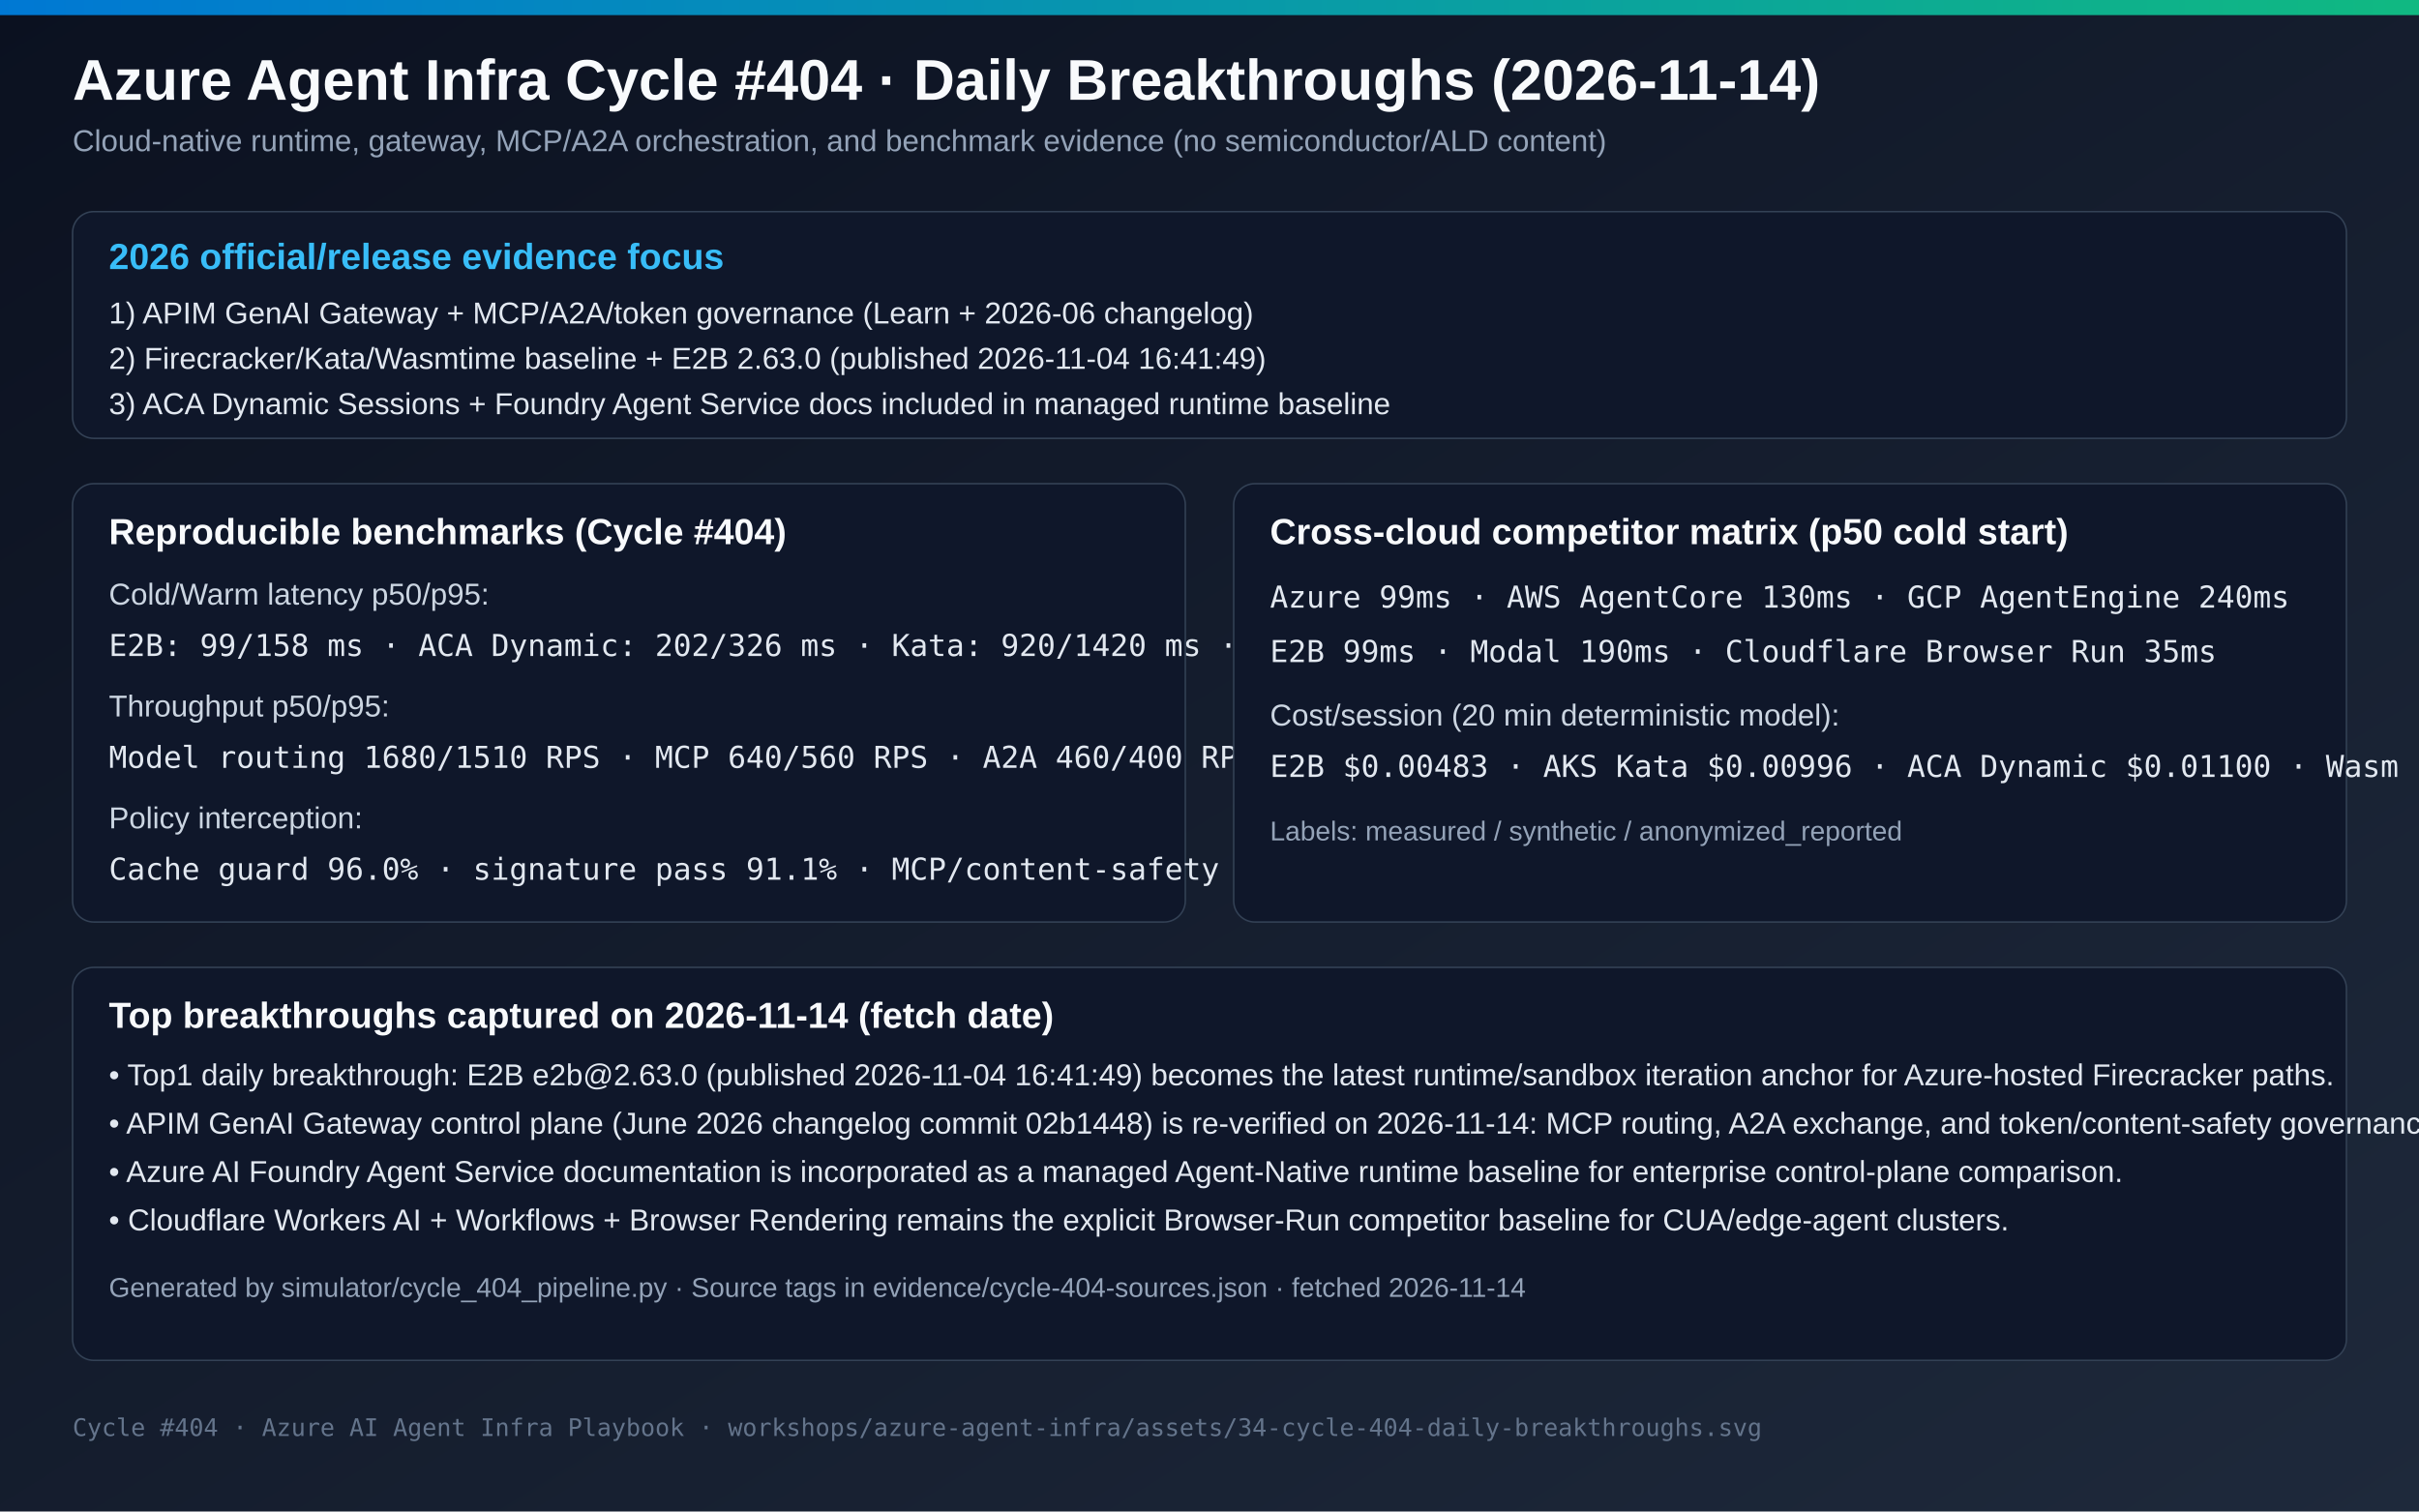
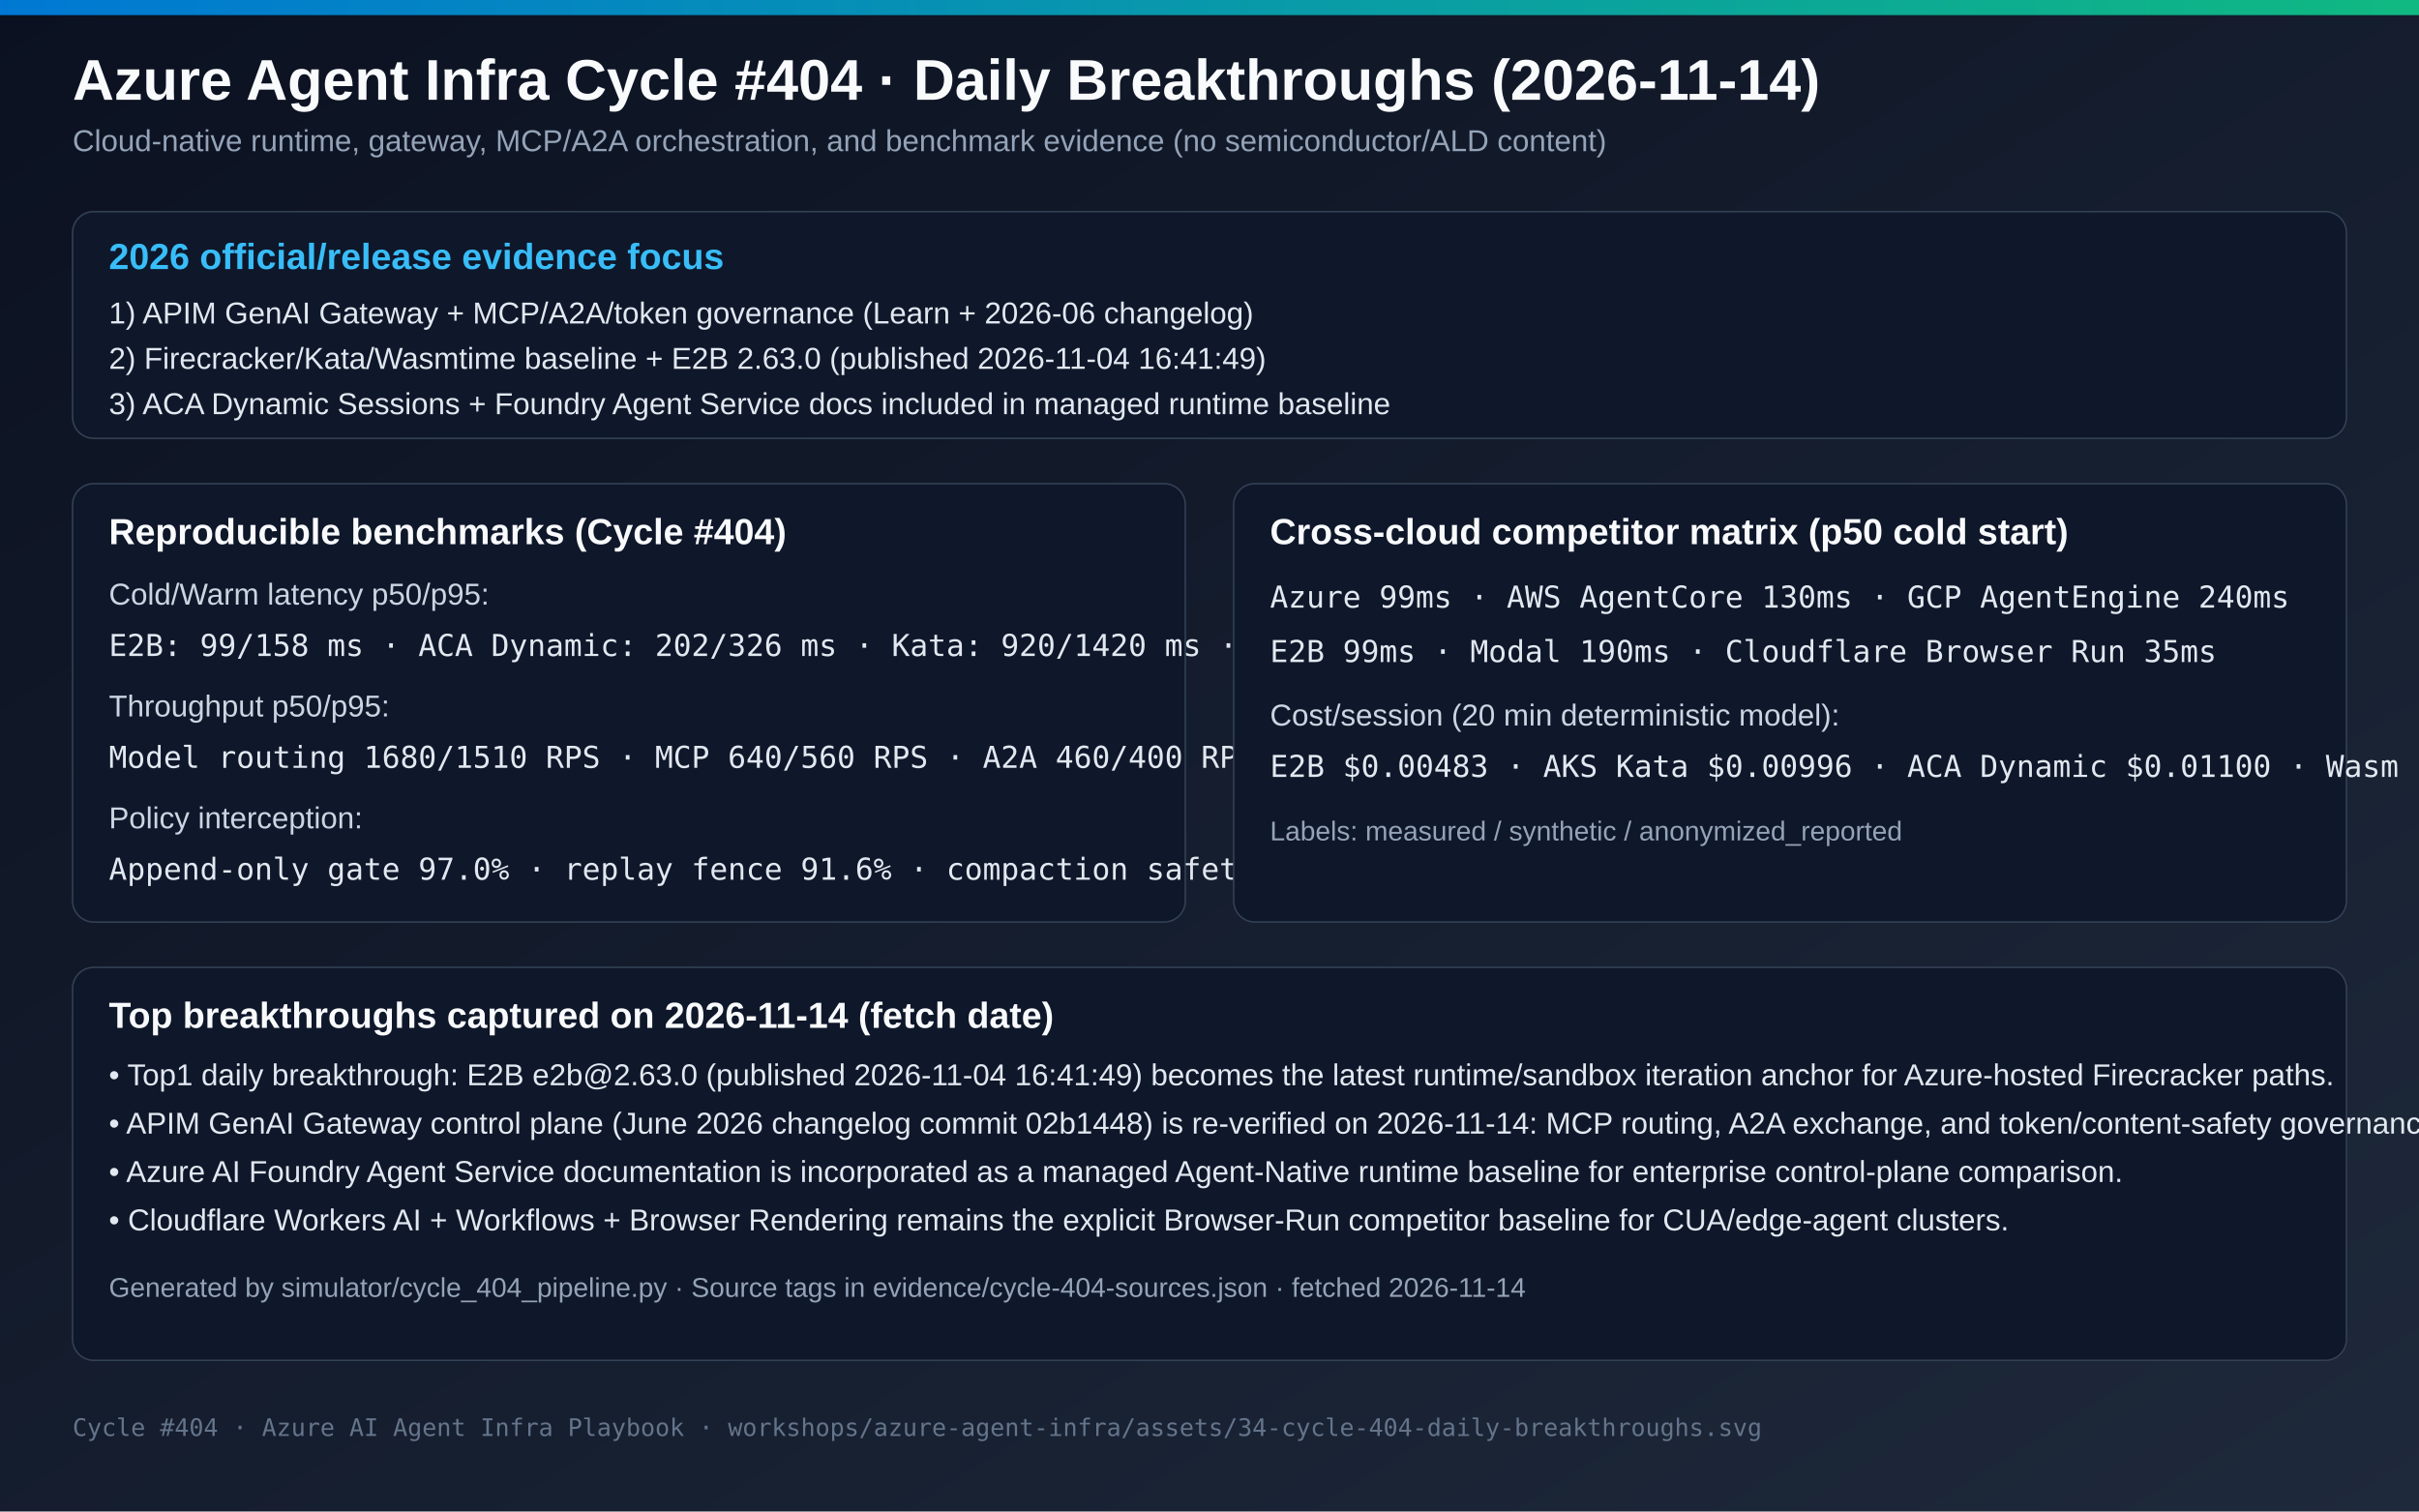
<svg xmlns="http://www.w3.org/2000/svg" width="1600" height="1000" viewBox="0 0 1600 1000">
  <defs>
    <linearGradient id="bg" x1="0" y1="0" x2="1" y2="1">
      <stop offset="0%" stop-color="#0b1120" />
      <stop offset="100%" stop-color="#1e293b" />
    </linearGradient>
    <linearGradient id="bar" x1="0" y1="0" x2="1" y2="0">
      <stop offset="0%" stop-color="#0078d4" />
      <stop offset="100%" stop-color="#10b981" />
    </linearGradient>
  </defs>
  <rect width="1600" height="1000" fill="url(#bg)" />
  <rect x="0" y="0" width="1600" height="10" fill="url(#bar)" />
  <text x="48" y="66" fill="#f8fafc" font-size="38" font-family="Segoe UI,Arial" font-weight="700">Azure Agent Infra Cycle #404 · Daily Breakthroughs (2026-11-14)</text>
  <text x="48" y="100" fill="#94a3b8" font-size="20" font-family="Segoe UI,Arial">Cloud-native runtime, gateway, MCP/A2A orchestration, and benchmark evidence (no semiconductor/ALD content)</text>
  <rect x="48" y="140" width="1504" height="150" rx="14" fill="#0f172a" stroke="#334155" />
  <text x="72" y="178" fill="#38bdf8" font-size="24" font-family="Segoe UI,Arial" font-weight="700">2026 official/release evidence focus</text>
  <text x="72" y="214" fill="#e2e8f0" font-size="20" font-family="Segoe UI,Arial">1) APIM GenAI Gateway + MCP/A2A/token governance (Learn + 2026-06 changelog)</text>
  <text x="72" y="244" fill="#e2e8f0" font-size="20" font-family="Segoe UI,Arial">2) Firecracker/Kata/Wasmtime baseline + E2B 2.63.0 (published 2026-11-04 16:41:49)</text>
  <text x="72" y="274" fill="#e2e8f0" font-size="20" font-family="Segoe UI,Arial">3) ACA Dynamic Sessions + Foundry Agent Service docs included in managed runtime baseline</text>
  <rect x="48" y="320" width="736" height="290" rx="14" fill="#0f172a" stroke="#334155" />
  <text x="72" y="360" fill="#f8fafc" font-size="24" font-family="Segoe UI,Arial" font-weight="700">Reproducible benchmarks (Cycle #404)</text>
  <text x="72" y="400" fill="#cbd5e1" font-size="20" font-family="Segoe UI,Arial">Cold/Warm latency p50/p95:</text>
  <text x="72" y="434" fill="#e2e8f0" font-size="20" font-family="Consolas,monospace">E2B: 99/158 ms · ACA Dynamic: 202/326 ms · Kata: 920/1420 ms · Wasm: 42/71 ms</text>
  <text x="72" y="474" fill="#cbd5e1" font-size="20" font-family="Segoe UI,Arial">Throughput p50/p95:</text>
  <text x="72" y="508" fill="#e2e8f0" font-size="20" font-family="Consolas,monospace">Model routing 1680/1510 RPS · MCP 640/560 RPS · A2A 460/400 RPS</text>
  <text x="72" y="548" fill="#cbd5e1" font-size="20" font-family="Segoe UI,Arial">Policy interception:</text>
-   <text x="72" y="582" fill="#e2e8f0" font-size="20" font-family="Consolas,monospace">Cache guard 96.0% · signature pass 91.1% · MCP/content-safety 91.7%</text>
+   <text x="72" y="582" fill="#e2e8f0" font-size="20" font-family="Consolas,monospace">Append-only gate 97.0% · replay fence 91.6% · compaction safety 92.2%</text>
  <rect x="816" y="320" width="736" height="290" rx="14" fill="#0f172a" stroke="#334155" />
  <text x="840" y="360" fill="#f8fafc" font-size="24" font-family="Segoe UI,Arial" font-weight="700">Cross-cloud competitor matrix (p50 cold start)</text>
  <text x="840" y="402" fill="#e2e8f0" font-size="20" font-family="Consolas,monospace">Azure 99ms · AWS AgentCore 130ms · GCP AgentEngine 240ms</text>
  <text x="840" y="438" fill="#e2e8f0" font-size="20" font-family="Consolas,monospace">E2B 99ms · Modal 190ms · Cloudflare Browser Run 35ms</text>
  <text x="840" y="480" fill="#cbd5e1" font-size="20" font-family="Segoe UI,Arial">Cost/session (20 min deterministic model):</text>
  <text x="840" y="514" fill="#e2e8f0" font-size="20" font-family="Consolas,monospace">E2B $0.00483 · AKS Kata $0.00996 · ACA Dynamic $0.01100 · Wasm $0.00222</text>
  <text x="840" y="556" fill="#94a3b8" font-size="18" font-family="Segoe UI,Arial">Labels: measured / synthetic / anonymized_reported</text>
  <rect x="48" y="640" width="1504" height="260" rx="14" fill="#0f172a" stroke="#334155" />
  <text x="72" y="680" fill="#f8fafc" font-size="24" font-family="Segoe UI,Arial" font-weight="700">Top breakthroughs captured on 2026-11-14 (fetch date)</text>
  <text x="72" y="718" fill="#e2e8f0" font-size="20" font-family="Segoe UI,Arial">• Top1 daily breakthrough: E2B e2b@2.63.0 (published 2026-11-04 16:41:49) becomes the latest runtime/sandbox iteration anchor for Azure-hosted Firecracker paths.</text>
  <text x="72" y="750" fill="#e2e8f0" font-size="20" font-family="Segoe UI,Arial">• APIM GenAI Gateway control plane (June 2026 changelog commit 02b1448) is re-verified on 2026-11-14: MCP routing, A2A exchange, and token/content-safety governance are treated as production-gate capabilities.</text>
  <text x="72" y="782" fill="#e2e8f0" font-size="20" font-family="Segoe UI,Arial">• Azure AI Foundry Agent Service documentation is incorporated as a managed Agent-Native runtime baseline for enterprise control-plane comparison.</text>
  <text x="72" y="814" fill="#e2e8f0" font-size="20" font-family="Segoe UI,Arial">• Cloudflare Workers AI + Workflows + Browser Rendering remains the explicit Browser-Run competitor baseline for CUA/edge-agent clusters.</text>
  <text x="72" y="858" fill="#94a3b8" font-size="18" font-family="Segoe UI,Arial">Generated by simulator/cycle_404_pipeline.py · Source tags in evidence/cycle-404-sources.json · fetched 2026-11-14</text>
  <text x="48" y="950" fill="#64748b" font-size="16" font-family="Consolas,monospace">Cycle #404 · Azure AI Agent Infra Playbook · workshops/azure-agent-infra/assets/34-cycle-404-daily-breakthroughs.svg</text>
</svg>
